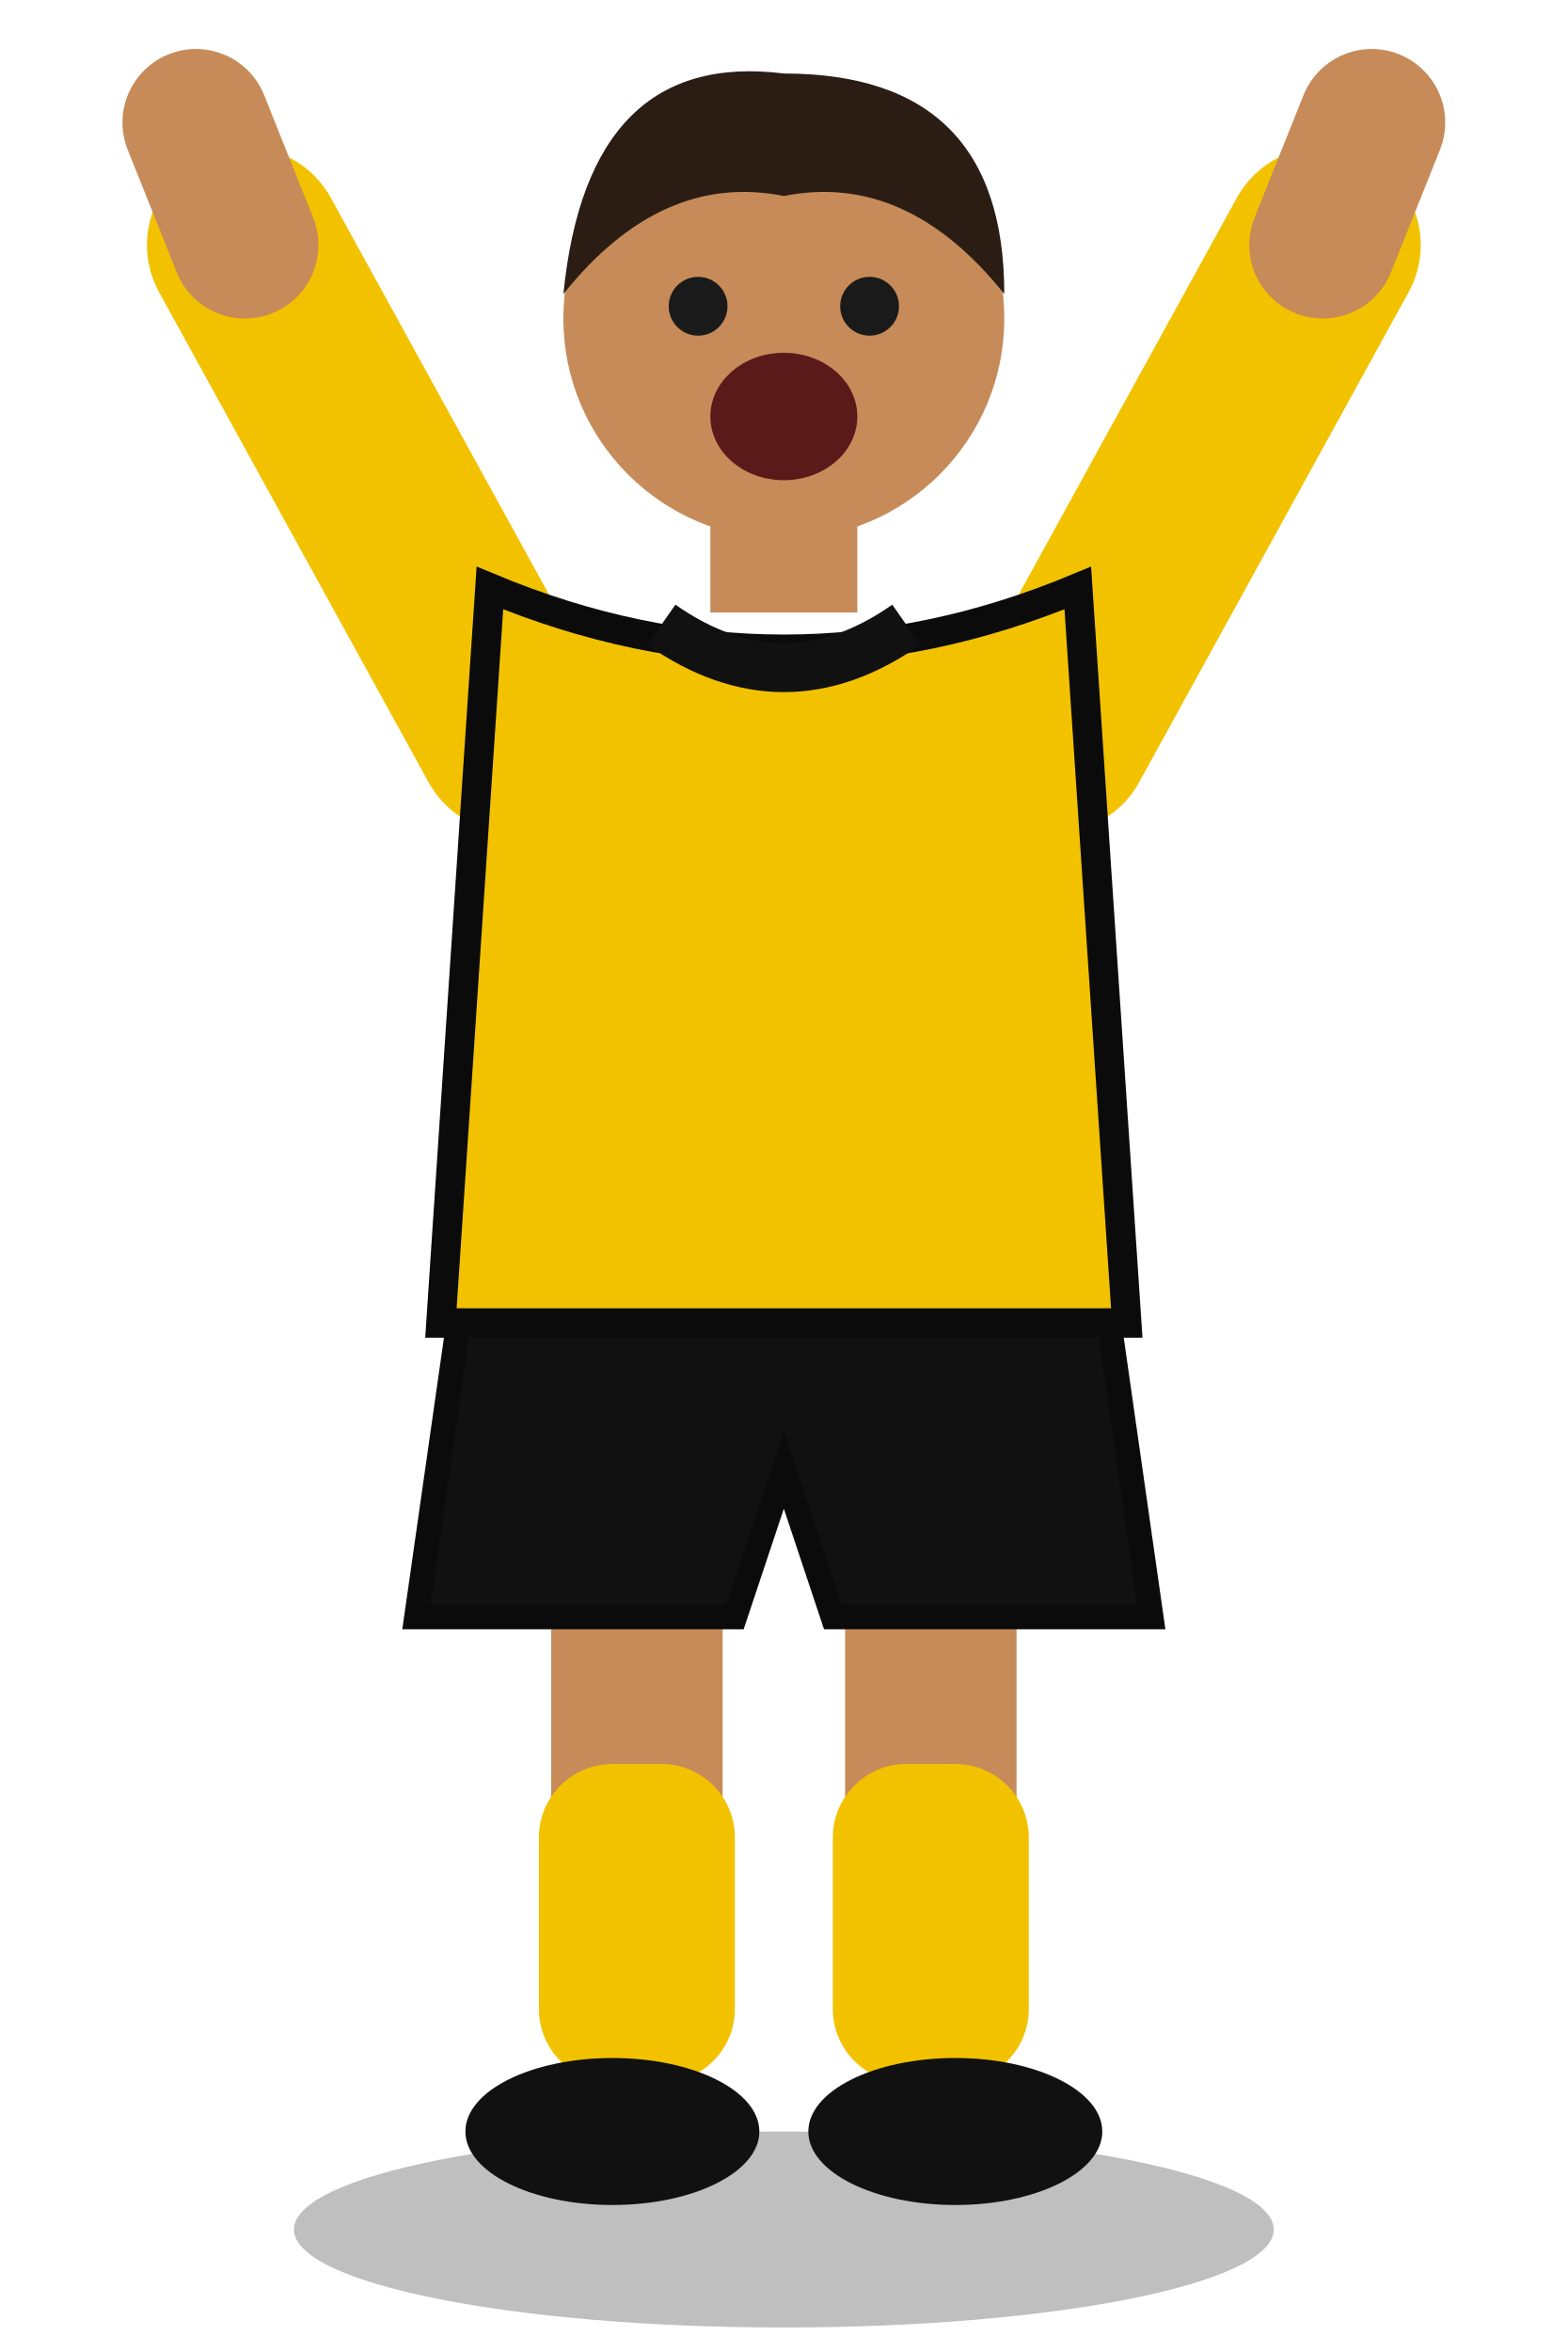
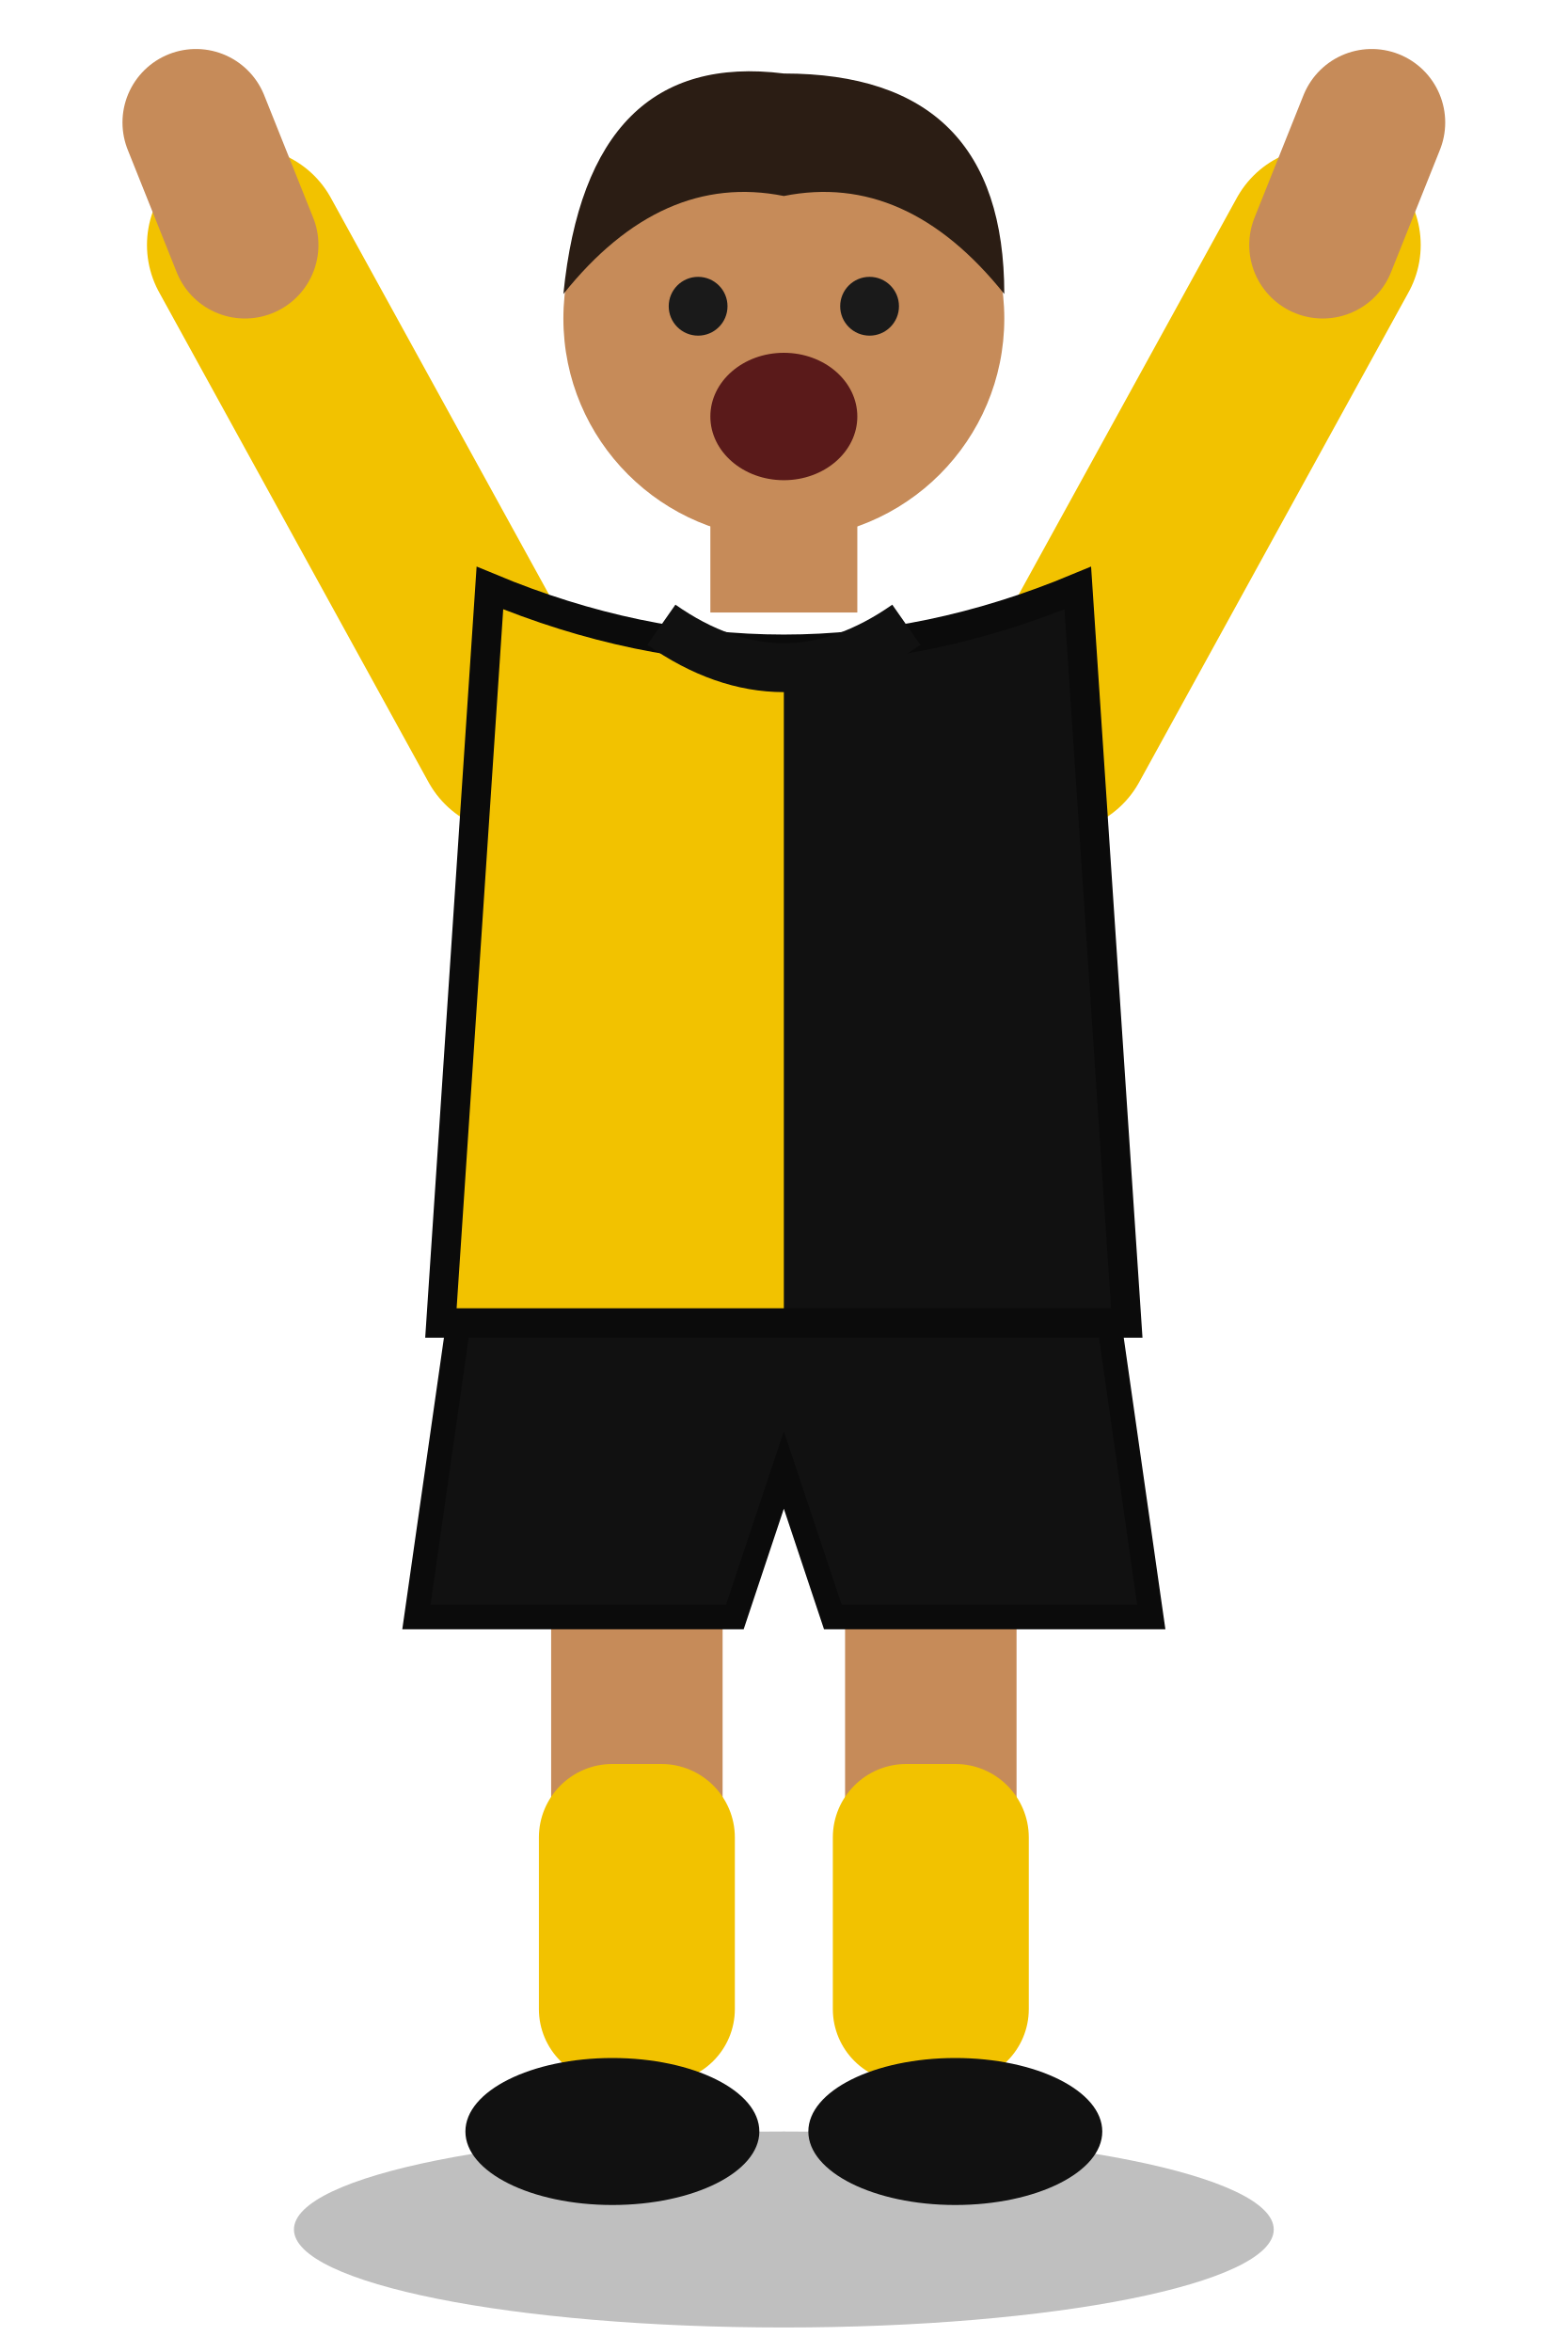
<svg xmlns="http://www.w3.org/2000/svg" width="64" height="96" viewBox="0 0 64 96">
  <ellipse cx="32" cy="91" rx="20" ry="4" fill="#000" opacity=".25" />
  <rect x="22.5" y="60" width="7" height="18" rx="3.5" fill="#C68B59" />
  <rect x="22" y="72" width="8" height="13" rx="3" fill="#F2C200" />
  <ellipse cx="25" cy="87" rx="6" ry="3" fill="#111" />
  <rect x="34.5" y="60" width="7" height="18" rx="3.5" fill="#C68B59" />
  <rect x="34" y="72" width="8" height="13" rx="3" fill="#F2C200" />
  <ellipse cx="39" cy="87" rx="6" ry="3" fill="#111" />
  <path d="M19 52 L45 52 L47 66 L34 66 L32 60 L30 66 L17 66 Z" fill="#111111" stroke="#0B0B0B" stroke-width="1" />
  <path d="M21 30 L10 10" stroke="#F2C200" stroke-width="8" stroke-linecap="round" />
  <path d="M10 10 L8 5" stroke="#C68B59" stroke-width="6" stroke-linecap="round" />
  <path d="M43 30 L54 10" stroke="#F2C200" stroke-width="8" stroke-linecap="round" />
  <path d="M54 10 L56 5" stroke="#C68B59" stroke-width="6" stroke-linecap="round" />
  <defs>
    <clipPath id="b">
      <path d="M20 24 Q32 29 44 24 L46 54 L18 54 Z" />
    </clipPath>
  </defs>
  <g clip-path="url(#b)">
-     <rect x="16" y="22" width="32" height="34" fill="#F2C200" />
-     <rect x="16" y="22" width="32" height="34" fill="#F2C200" />
+     <rect x="16" y="22" width="32" height="34" fill="#111111" />
+     <rect x="16" y="22" width="16.00" height="34" fill="#F2C200" />
  </g>
  <path d="M20 24 Q32 29 44 24 L46 54 L18 54 Z" fill="none" stroke="#0B0B0B" stroke-width="1.2" />
  <path d="M27 25.5 Q32 29 37 25.5" fill="none" stroke="#111111" stroke-width="2" />
  <rect x="29" y="19" width="6" height="6" fill="#C68B59" />
  <circle cx="32" cy="13" r="9" fill="#C68B59" />
  <path d="M23 12 Q24 2 32 3 Q41 3 41 12 Q37 7 32 8 Q27 7 23 12 Z" fill="#2B1D14" />
  <ellipse cx="32" cy="17" rx="3" ry="2.6" fill="#5A1A1A" />
  <circle cx="28.5" cy="12.5" r="1.2" fill="#1A1A1A" />
  <circle cx="35.5" cy="12.5" r="1.2" fill="#1A1A1A" />
</svg>
